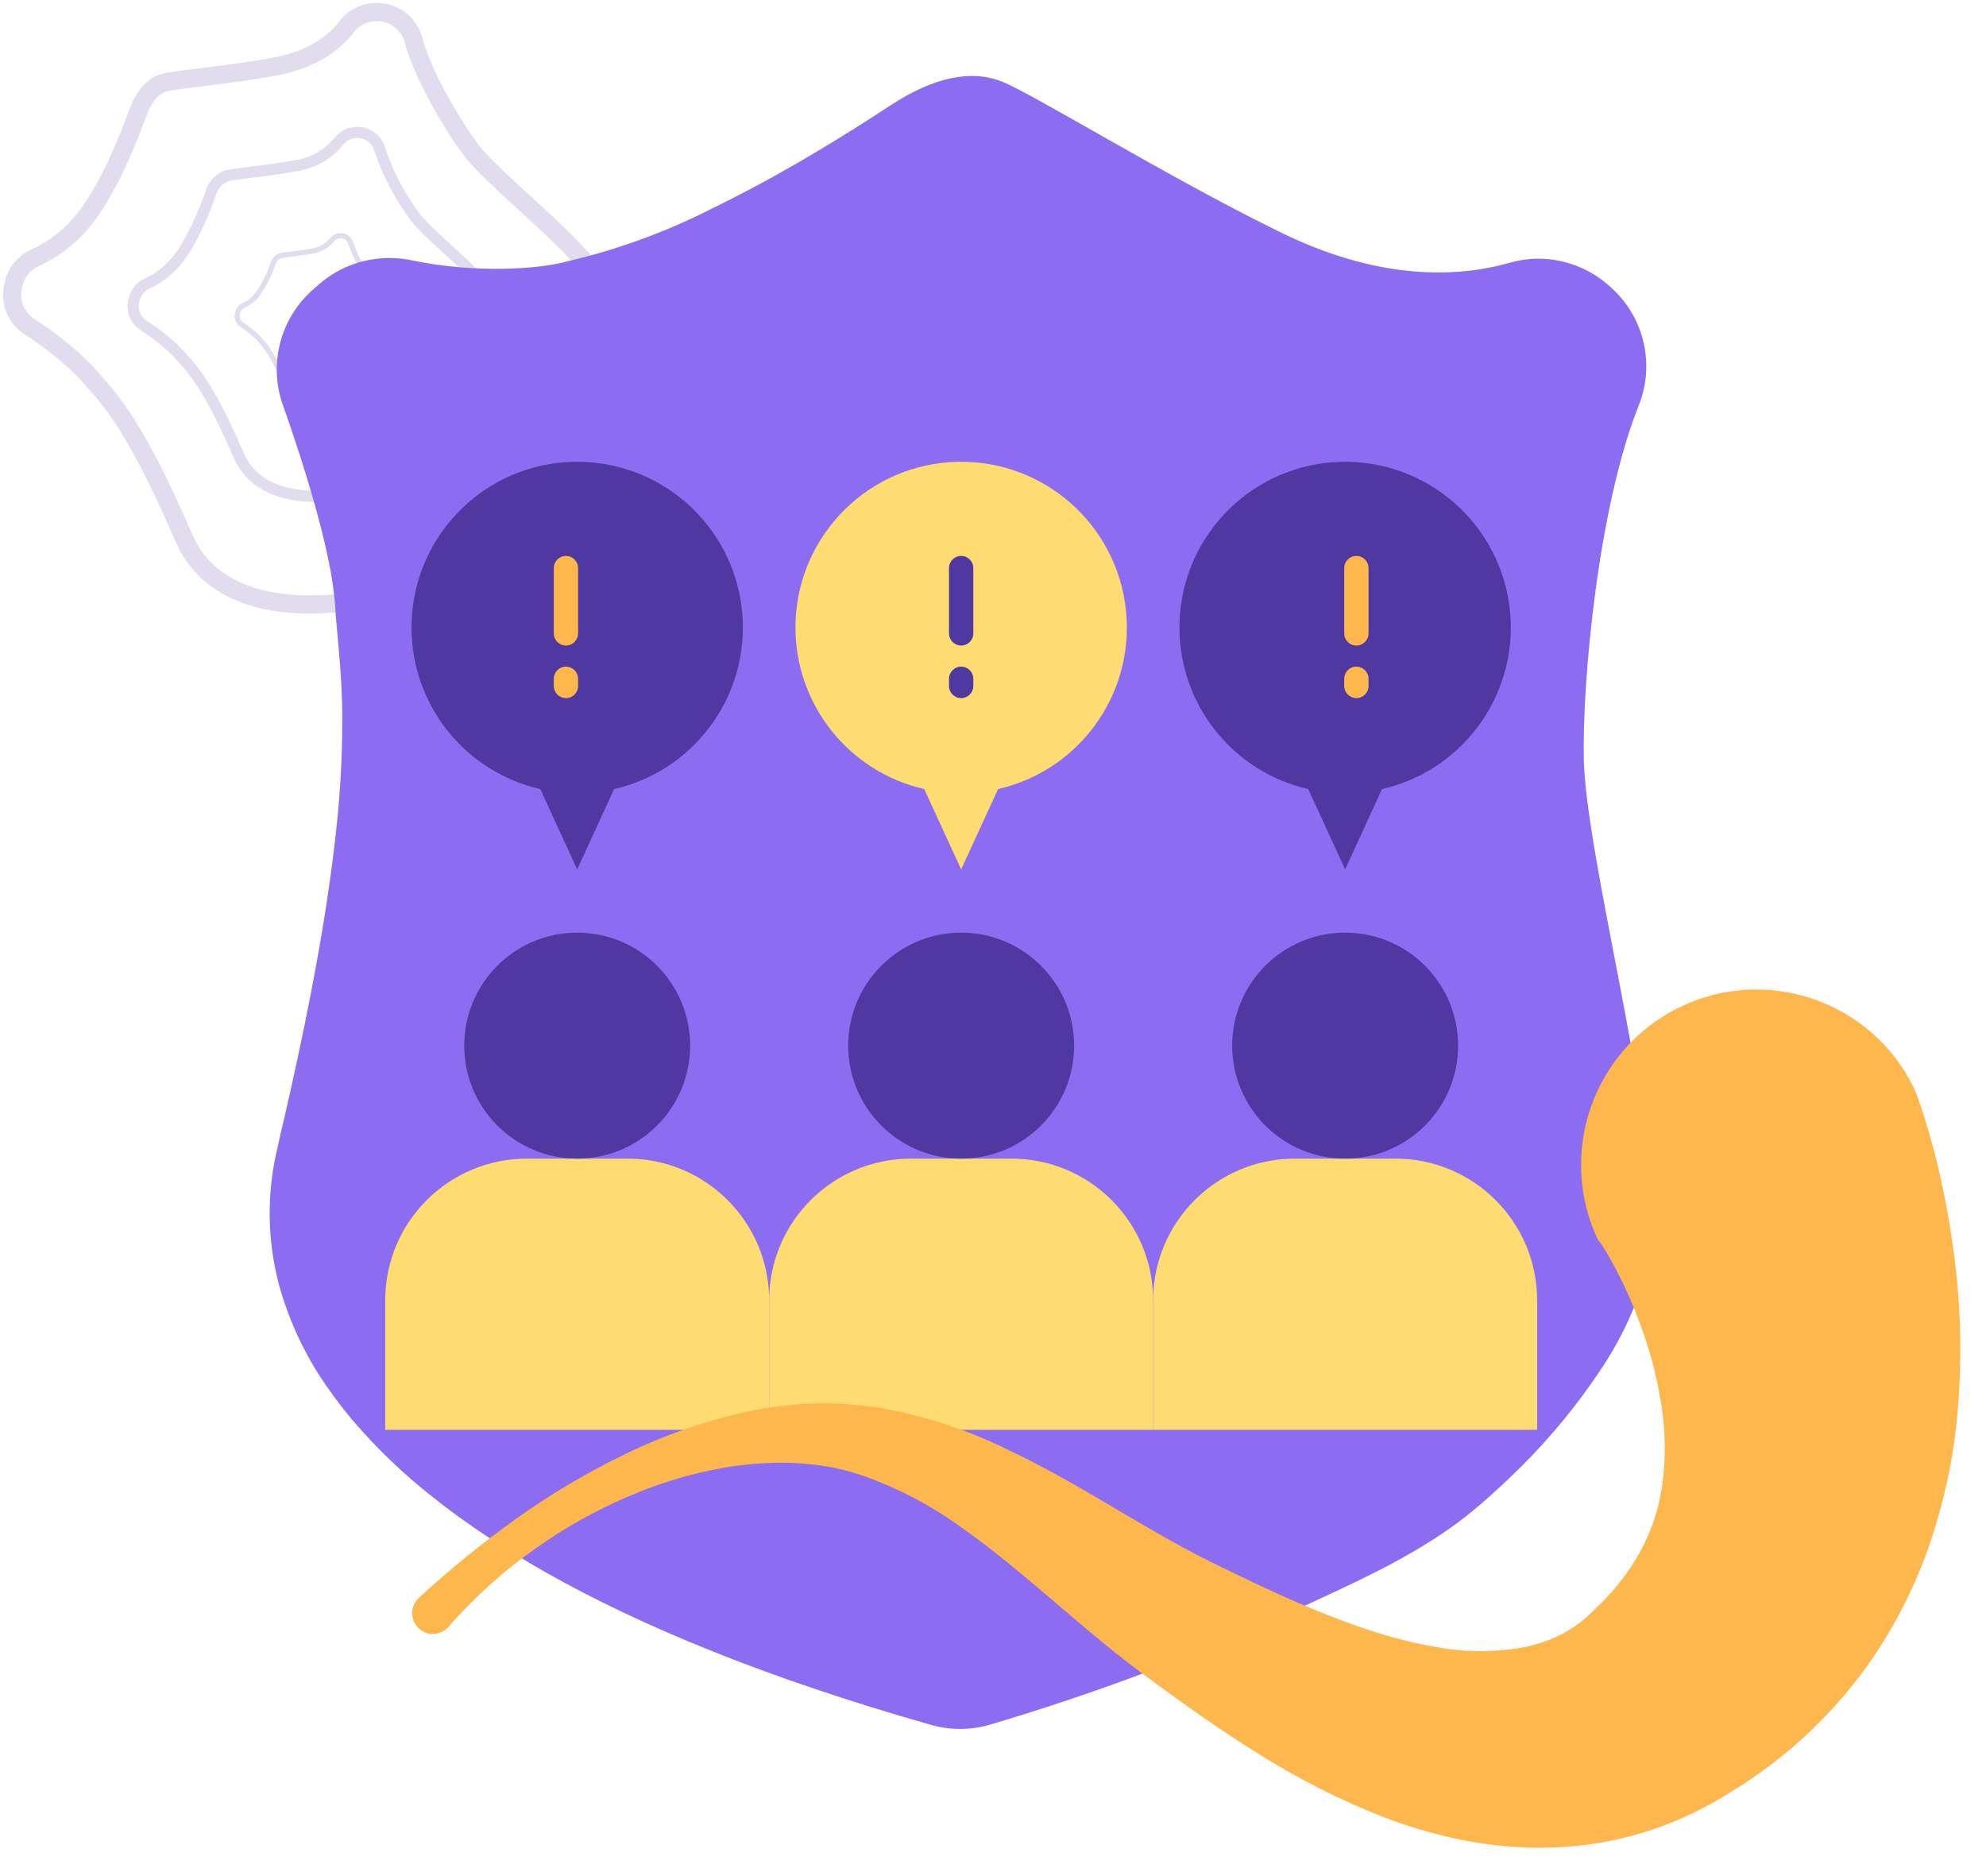
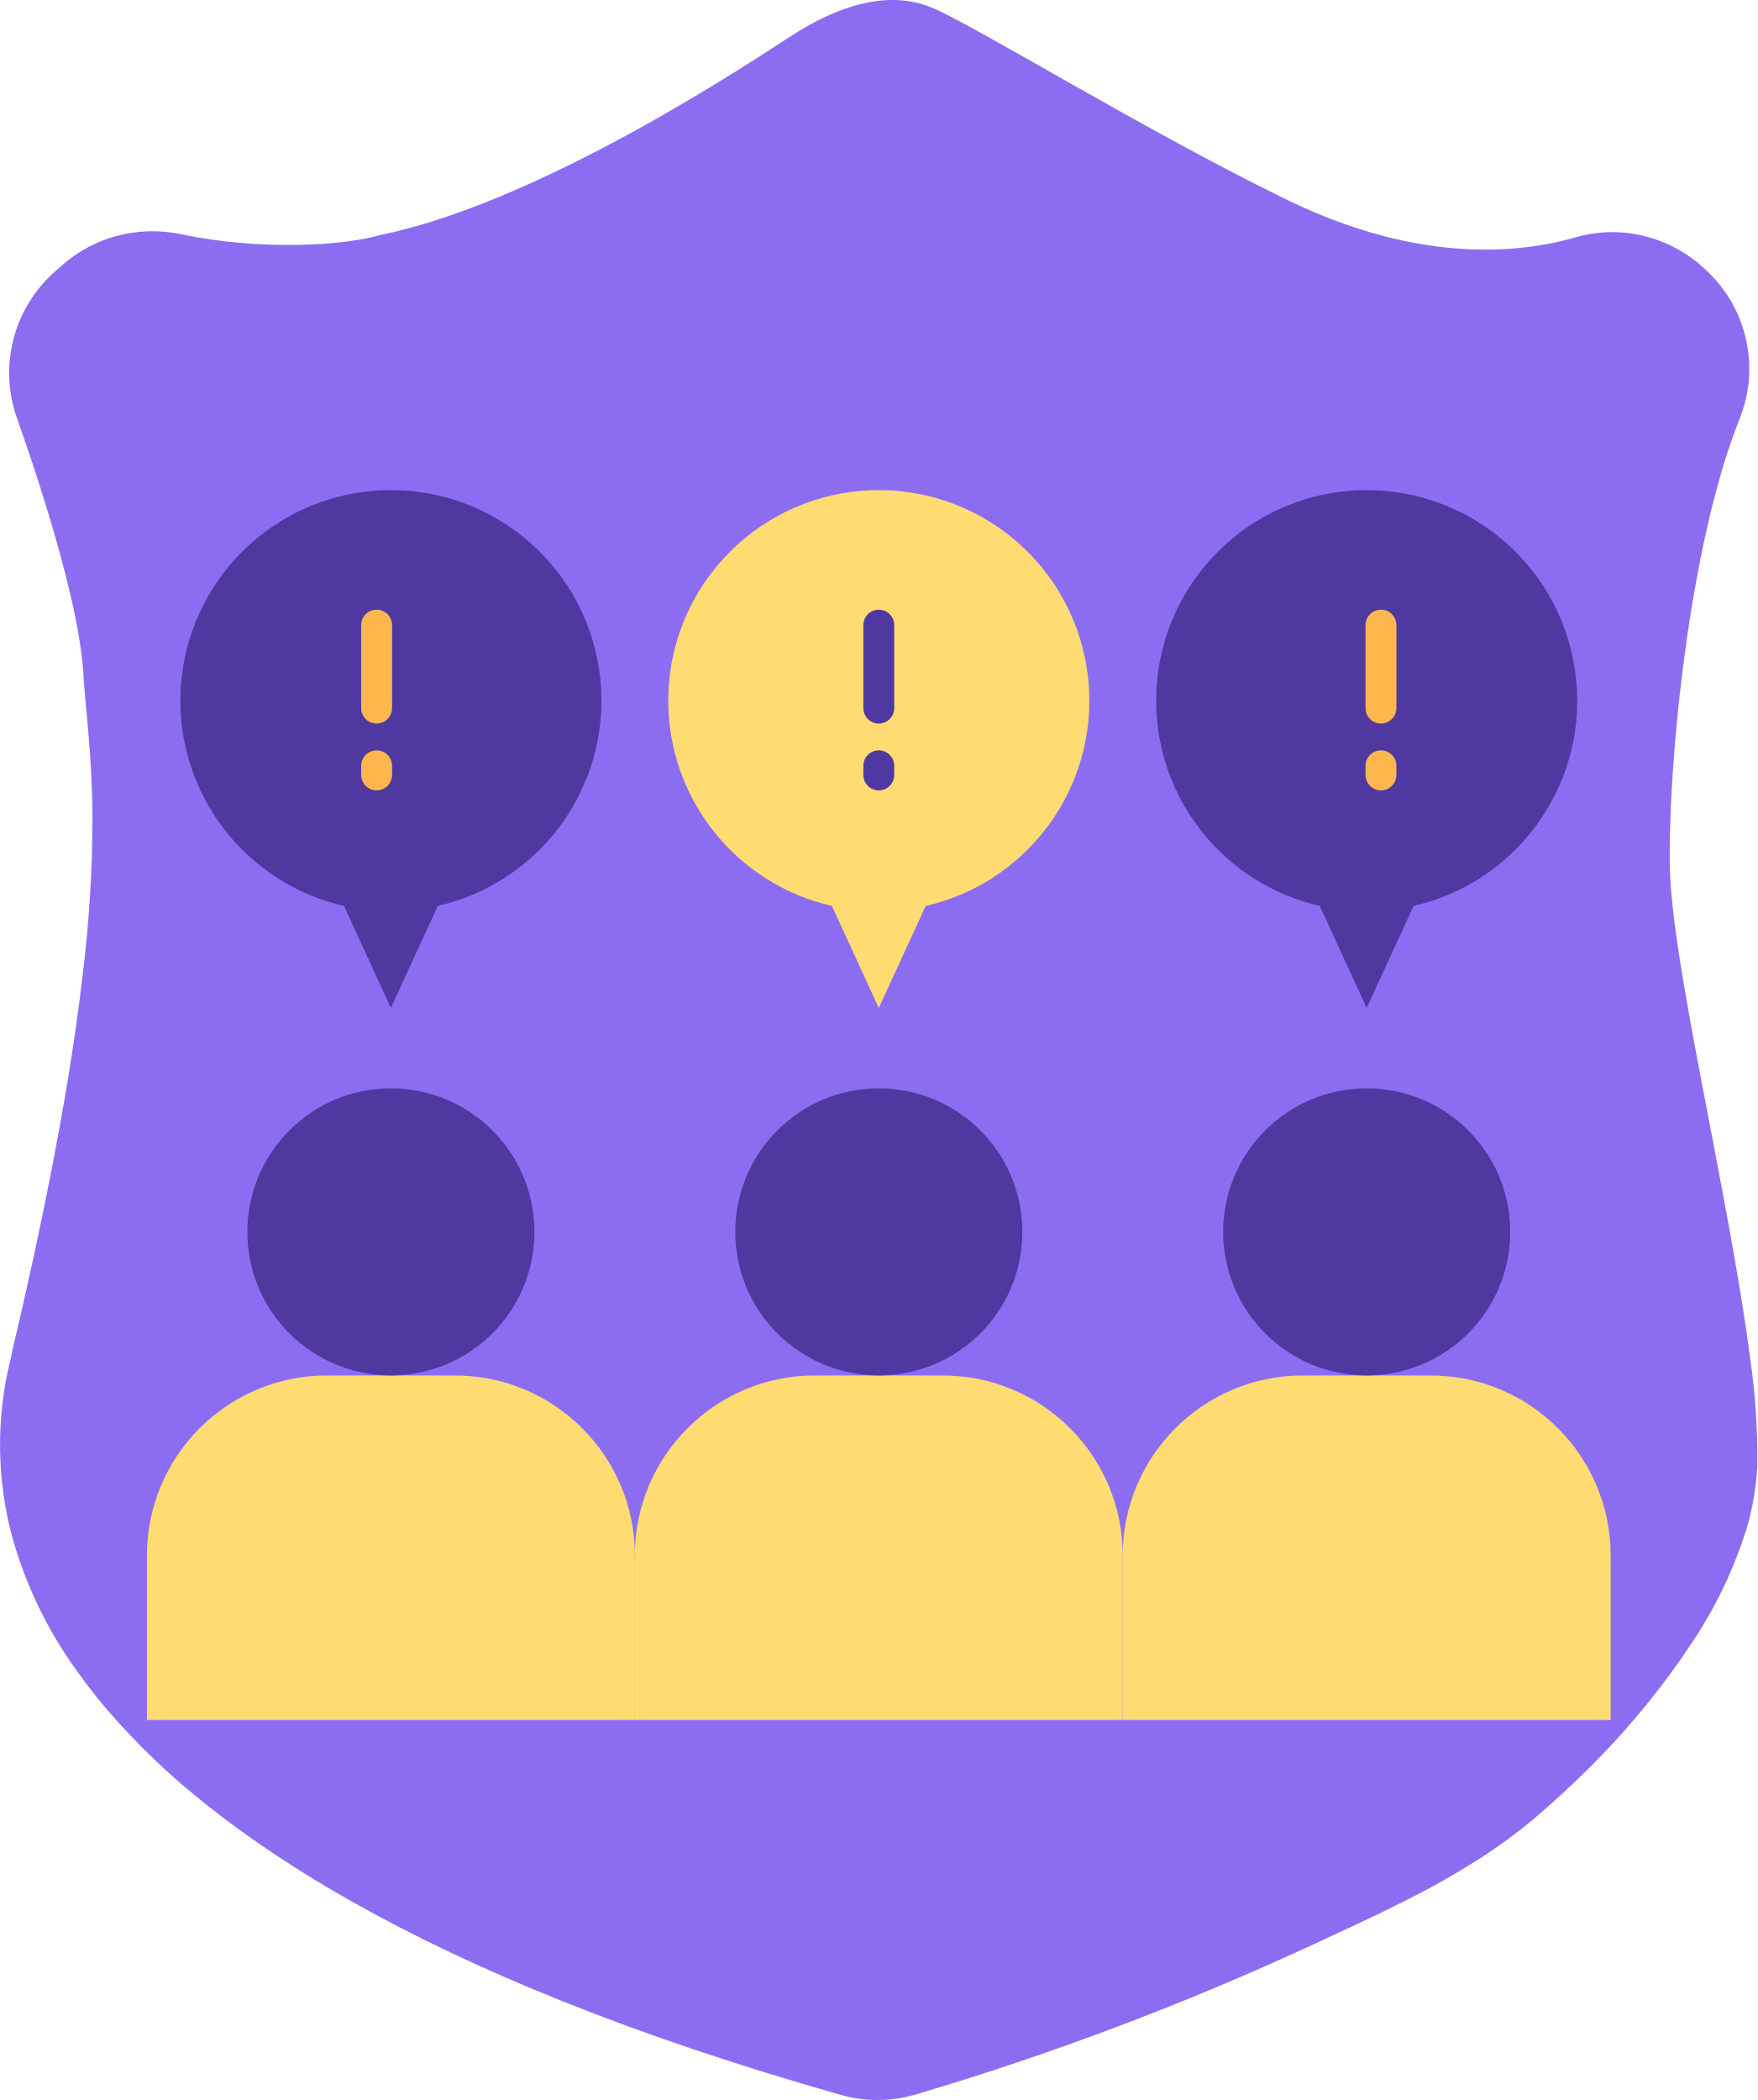
- <svg xmlns="http://www.w3.org/2000/svg" width="261.49" height="246.912" viewBox="0 0 261.49 246.912">
+ <svg xmlns="http://www.w3.org/2000/svg" id="Grupo_80654" data-name="Grupo 80654" width="223.898" height="267.5" viewBox="0 0 223.898 267.5">
  <defs>
    <clipPath id="clip-path">
-       <rect id="Rectángulo_34816" data-name="Rectángulo 34816" width="81.539" height="81.161" fill="none" />
-     </clipPath>
-     <clipPath id="clip-path-2">
-       <rect id="Rectángulo_34815" data-name="Rectángulo 34815" width="81.539" height="81.162" fill="none" />
-     </clipPath>
-     <clipPath id="clip-path-4">
-       <rect id="Rectángulo_34813" data-name="Rectángulo 34813" width="50.091" height="49.86" fill="none" />
-     </clipPath>
-     <clipPath id="clip-path-5">
-       <rect id="Rectángulo_34814" data-name="Rectángulo 34814" width="23.113" height="23.006" fill="none" />
-     </clipPath>
-     <clipPath id="clip-path-6">
-       <rect id="Rectángulo_34728" data-name="Rectángulo 34728" width="182.125" height="217.592" fill="none" />
+       <rect id="Rectángulo_34728" data-name="Rectángulo 34728" width="223.898" height="267.5" fill="none" />
    </clipPath>
  </defs>
-   <g id="Grupo_81220" data-name="Grupo 81220" transform="translate(-1053.51 -2172.51)">
-     <g id="Grupo_80858" data-name="Grupo 80858" transform="translate(1053.51 2172.51)">
-       <g id="Grupo_80857" data-name="Grupo 80857" clip-path="url(#clip-path)">
-         <g id="Grupo_80856" data-name="Grupo 80856" transform="translate(0 0)">
-           <g id="Grupo_80855" data-name="Grupo 80855" clip-path="url(#clip-path-2)">
-             <g id="Grupo_80848" data-name="Grupo 80848" transform="translate(0 0)" opacity="0.17" style="isolation: isolate">
-               <g id="Grupo_80847" data-name="Grupo 80847" transform="translate(0 0)">
-                 <g id="Grupo_80846" data-name="Grupo 80846" clip-path="url(#clip-path)">
-                   <path id="Trazado_115734" data-name="Trazado 115734" d="M66.5,72.148a108.866,108.866,0,0,0,6.75-10.186c2.361-4.028,4.706-8.2,5.665-12.813.905-4.362,1.188-10.109-1.474-13.937C74.584,31.047,64.575,23.13,61.831,19.606c-2.227-2.859-6.495-9.85-7.791-14.761A4.913,4.913,0,0,0,49.9,1.25l-.094-.012a4.925,4.925,0,0,0-4.544,1.881c-1.421,1.866-4.269,4.353-9.68,5.291-5.42,1.01-12.8,1.663-14.315,2.065s-2.685,1.757-3.489,3.93-3.822,10.47-7.721,14.824A17.453,17.453,0,0,1,4.2,33.553,5,5,0,0,0,1.4,37l-.084.385A4.948,4.948,0,0,0,3.39,42.549,43.347,43.347,0,0,1,10.9,48.568c2.292,2.754,5.778,5.34,12.718,21.394.035.082.072.166.111.246.864,1.716,5.838,16.808,40.567,3.6A4.962,4.962,0,0,0,66.5,72.148Z" transform="translate(0.392 0.392)" fill="none" stroke="#5038a1" stroke-miterlimit="10" stroke-width="2.396" />
-                 </g>
-               </g>
-             </g>
-             <g id="Grupo_80851" data-name="Grupo 80851" transform="translate(16.563 16.452)" opacity="0.17" style="isolation: isolate">
-               <g id="Grupo_80850" data-name="Grupo 80850">
-                 <g id="Grupo_80849" data-name="Grupo 80849" clip-path="url(#clip-path-4)">
-                   <path id="Trazado_115735" data-name="Trazado 115735" d="M53.335,56.719a67.2,67.2,0,0,0,4.147-6.257,26.592,26.592,0,0,0,3.48-7.872c.556-2.679.73-6.21-.906-8.561-1.756-2.559-7.9-7.423-9.591-9.587a32.142,32.142,0,0,1-4.786-9.068,3.02,3.02,0,0,0-2.543-2.208l-.057-.008a3.027,3.027,0,0,0-2.792,1.156,9.086,9.086,0,0,1-5.947,3.25c-3.33.62-7.863,1.022-8.793,1.269A3.465,3.465,0,0,0,23.4,21.246c-.494,1.334-2.349,6.432-4.743,9.107a10.721,10.721,0,0,1-3.6,2.657,3.074,3.074,0,0,0-1.724,2.117l-.052.236a3.04,3.04,0,0,0,1.277,3.174,26.692,26.692,0,0,1,4.616,3.7c1.408,1.693,3.55,3.281,7.813,13.144.021.05.044.1.069.151.53,1.054,3.586,10.326,24.92,2.214A3.046,3.046,0,0,0,53.335,56.719Z" transform="translate(-12.24 -12.156)" fill="none" stroke="#5038a1" stroke-miterlimit="10" stroke-width="1.472" />
-                 </g>
-               </g>
-             </g>
-             <g id="Grupo_80854" data-name="Grupo 80854" transform="translate(30.773 30.566)" opacity="0.17" style="isolation: isolate">
-               <g id="Grupo_80853" data-name="Grupo 80853">
-                 <g id="Grupo_80852" data-name="Grupo 80852" clip-path="url(#clip-path-5)">
-                   <path id="Trazado_115736" data-name="Trazado 115736" d="M42.039,43.483A30.989,30.989,0,0,0,43.952,40.6a12.284,12.284,0,0,0,1.606-3.631,5.347,5.347,0,0,0-.418-3.951c-.811-1.181-3.648-3.425-4.426-4.423a14.852,14.852,0,0,1-2.208-4.184,1.392,1.392,0,0,0-1.173-1.019l-.027,0a1.4,1.4,0,0,0-1.287.533,4.194,4.194,0,0,1-2.744,1.5c-1.537.287-3.628.471-4.058.585a1.6,1.6,0,0,0-.989,1.113,14.949,14.949,0,0,1-2.188,4.2,4.944,4.944,0,0,1-1.66,1.226,1.415,1.415,0,0,0-.795.975l-.024.109a1.4,1.4,0,0,0,.589,1.465A12.352,12.352,0,0,1,26.278,36.8c.65.782,1.639,1.514,3.606,6.065a.671.671,0,0,0,.032.07c.244.486,1.654,4.764,11.5,1.021A1.4,1.4,0,0,0,42.039,43.483Z" transform="translate(-23.077 -22.92)" fill="none" stroke="#5038a1" stroke-miterlimit="10" stroke-width="0.679" />
-                 </g>
-               </g>
-             </g>
-           </g>
-         </g>
-       </g>
-     </g>
-     <g id="Grupo_80654" data-name="Grupo 80654" transform="translate(1089 2182.512)">
-       <g id="Grupo_80653" data-name="Grupo 80653" clip-path="url(#clip-path-6)">
-         <path id="Trazado_115124" data-name="Trazado 115124" d="M182.1,151.712A27.679,27.679,0,0,1,181,158.351a45.786,45.786,0,0,1-6.01,12.359c-.257.391-.524.781-.79,1.162a82.6,82.6,0,0,1-10.921,12.667c-.878.845-1.778,1.672-2.688,2.481-.413.368-.832.735-1.254,1.1a53.092,53.092,0,0,1-5.532,4.149,83.89,83.89,0,0,1-8.321,4.742c-3.051,1.544-6.175,2.968-9.29,4.415A302.7,302.7,0,0,1,94.917,217.01a13.965,13.965,0,0,1-7.806.051C65.255,210.853,48.788,204,36.419,197.01c-2.789-1.576-5.366-3.156-7.756-4.742q-3.963-2.626-7.236-5.247a73.924,73.924,0,0,1-10.5-10.076c-.45-.533-.878-1.061-1.291-1.585q-.9-1.151-1.7-2.288a43.578,43.578,0,0,1-6.7-13.981,36.749,36.749,0,0,1-.106-18.346c.028-.133.051-.248.069-.354.046-.253.1-.5.161-.749.432-1.819.836-3.584,1.227-5.3.032-.142.064-.28.092-.423l0,0c1.466-6.506,2.637-12.29,3.565-17.45.6-3.313,1.1-6.363,1.507-9.189v-.009c.064-.432.124-.859.184-1.282.234-1.663.436-3.235.611-4.742v0A133.157,133.157,0,0,0,9.578,84.761v0c0-1.626-.051-3.106-.119-4.475-.175-3.483-.492-6.244-.7-8.785-.051-.629-.1-1.241-.129-1.852C8.315,65.1,6.734,58.839,4.91,52.866c-.561-1.842-1.144-3.657-1.723-5.385-.487-1.461-.974-2.867-1.433-4.172A14,14,0,0,1,5.765,28.078l.841-.731A13.752,13.752,0,0,1,11.1,24.757a14.321,14.321,0,0,1,7.581-.5c.037.009.074.014.11.023,8.316,1.737,16.876,1.167,20.583.078A83.438,83.438,0,0,0,58.152,17.5c1.824-.882,3.62-1.8,5.357-2.72C71.944,10.3,79.038,5.639,81.914,3.769,87.4.2,92.349-.9,96.465.75s21.957,12.626,35.957,19.485c13.352,6.759,23.735,6.23,30.181,4.539.243-.06.478-.129.708-.193a13.677,13.677,0,0,1,7.043-.133h0a14.108,14.108,0,0,1,6.432,3.542c.064.06.129.124.193.184A13.894,13.894,0,0,1,180.3,43.318c-5.353,13.329-7.475,36.393-7.255,46.634.133,6.226,2.467,17.85,4.742,29.745.519,2.743,1.043,5.5,1.53,8.215.386,2.136.749,4.245,1.084,6.29.2,1.264.4,2.5.574,3.712q.214,1.447.391,2.83a70.262,70.262,0,0,1,.74,10.967" transform="translate(0 0)" fill="#8c6df2" />
-         <path id="Trazado_115125" data-name="Trazado 115125" d="M65.044,310.192H51.8a18.655,18.655,0,0,0-18.655,18.655v17.041H83.7V328.847a18.655,18.655,0,0,0-18.655-18.655" transform="translate(-17.915 -167.674)" fill="#fedc72" />
-         <path id="Trazado_115126" data-name="Trazado 115126" d="M285.118,310.192H271.871a18.655,18.655,0,0,0-18.655,18.655v17.041h50.557V328.847a18.655,18.655,0,0,0-18.655-18.655" transform="translate(-136.875 -167.674)" fill="#fedc72" />
-         <path id="Trazado_115127" data-name="Trazado 115127" d="M175.081,310.192H161.834a18.655,18.655,0,0,0-18.655,18.655v17.041h50.557V328.847a18.655,18.655,0,0,0-18.655-18.655" transform="translate(-77.395 -167.674)" fill="#fedc72" />
-         <path id="Trazado_115128" data-name="Trazado 115128" d="M85.536,260.316a14.874,14.874,0,1,1-14.874-14.874,14.874,14.874,0,0,1,14.874,14.874" transform="translate(-30.156 -132.673)" fill="#5038a1" />
-         <path id="Trazado_115129" data-name="Trazado 115129" d="M195.573,260.316A14.874,14.874,0,1,1,180.7,245.442a14.874,14.874,0,0,1,14.874,14.874" transform="translate(-89.636 -132.673)" fill="#5038a1" />
-         <path id="Trazado_115130" data-name="Trazado 115130" d="M40.679,132.354a21.816,21.816,0,1,1,26.675,21.266L62.495,164.2l-4.859-10.577a21.819,21.819,0,0,1-16.957-21.266" transform="translate(-21.989 -59.751)" fill="#5038a1" />
-         <path id="Trazado_115131" data-name="Trazado 115131" d="M305.61,260.316a14.874,14.874,0,1,1-14.874-14.874,14.874,14.874,0,0,1,14.874,14.874" transform="translate(-149.116 -132.673)" fill="#5038a1" />
-         <path id="Trazado_115132" data-name="Trazado 115132" d="M150.716,132.354a21.816,21.816,0,1,1,26.675,21.266l-4.86,10.577-4.859-10.577a21.819,21.819,0,0,1-16.957-21.266" transform="translate(-81.469 -59.751)" fill="#fedc72" />
-         <path id="Trazado_115133" data-name="Trazado 115133" d="M260.753,132.354a21.816,21.816,0,1,1,26.675,21.266l-4.86,10.577-4.859-10.577a21.819,21.819,0,0,1-16.957-21.266" transform="translate(-140.95 -59.751)" fill="#5038a1" />
-         <path id="Trazado_115134" data-name="Trazado 115134" d="M83.059,173.369a1.6,1.6,0,0,1-1.6-1.6v-.945a1.6,1.6,0,1,1,3.2,0v.945a1.6,1.6,0,0,1-1.6,1.6" transform="translate(-44.033 -91.473)" fill="#fdb74d" />
-         <path id="Trazado_115135" data-name="Trazado 115135" d="M83.059,149.3a1.6,1.6,0,0,1-1.6-1.6v-8.6a1.6,1.6,0,0,1,3.2,0v8.6a1.6,1.6,0,0,1-1.6,1.6" transform="translate(-44.033 -74.322)" fill="#fdb74d" />
-         <path id="Trazado_115136" data-name="Trazado 115136" d="M196.316,173.369a1.6,1.6,0,0,1-1.6-1.6v-.945a1.6,1.6,0,1,1,3.2,0v.945a1.6,1.6,0,0,1-1.6,1.6" transform="translate(-105.253 -91.473)" fill="#5038a1" />
-         <path id="Trazado_115137" data-name="Trazado 115137" d="M196.316,149.3a1.6,1.6,0,0,1-1.6-1.6v-8.6a1.6,1.6,0,0,1,3.2,0v8.6a1.6,1.6,0,0,1-1.6,1.6" transform="translate(-105.253 -74.322)" fill="#5038a1" />
-         <path id="Trazado_115138" data-name="Trazado 115138" d="M309.572,173.369a1.6,1.6,0,0,1-1.6-1.6v-.945a1.6,1.6,0,1,1,3.2,0v.945a1.6,1.6,0,0,1-1.6,1.6" transform="translate(-166.474 -91.473)" fill="#fdb74d" />
-         <path id="Trazado_115139" data-name="Trazado 115139" d="M309.572,149.3a1.6,1.6,0,0,1-1.6-1.6v-8.6a1.6,1.6,0,0,1,3.2,0v8.6a1.6,1.6,0,0,1-1.6,1.6" transform="translate(-166.474 -74.322)" fill="#fdb74d" />
-       </g>
-     </g>
-     <path id="Trazado_117359" data-name="Trazado 117359" d="M200.314,22.6a134.22,134.22,0,0,1-12.1,11.324,98.814,98.814,0,0,1-13.659,9.442,71.767,71.767,0,0,1-15.529,6.669,50.552,50.552,0,0,1-8.566,1.7c-.739.064-1.477.146-2.226.169-.374.016-.747.039-1.123.048l-1.131,0c-.759.007-1.49-.025-2.24-.039-.741-.046-1.489-.076-2.229-.148A62.382,62.382,0,0,1,124.429,47.5c-5.385-2.092-10.421-4.616-15.265-7.033-2.421-1.214-4.8-2.394-7.149-3.491-1.174-.555-2.335-1.074-3.491-1.583-.576-.243-1.152-.5-1.725-.728l-1.773-.72c-4.937-2-9.763-3.858-14.514-5.342-2.374-.743-4.724-1.393-7.035-1.914-1.155-.261-2.3-.492-3.431-.685s-2.25-.338-3.349-.451a32.252,32.252,0,0,0-11.844.717,21.549,21.549,0,0,0-2.42.831c-.385.155-.758.328-1.125.5l-.541.273c-.162.093-.326.178-.485.275a16.929,16.929,0,0,0-3.508,2.725c-.259.266-.513.536-.754.818l-.937,1.053c-.324.363-.613.742-.922,1.105s-.569.751-.856,1.118a28.327,28.327,0,0,0-2.737,4.583,25.378,25.378,0,0,0-1.71,4.709,25.645,25.645,0,0,0-.767,4.886,36.749,36.749,0,0,0,.935,10.485,55.008,55.008,0,0,0,3.88,11.046,59.244,59.244,0,0,0,2.85,5.369c.516.863,1.049,1.706,1.584,2.5.267.393.539.774.8,1.119.129.171.258.338.374.473a2.288,2.288,0,0,0,.16.176c.02.016.049.049.057.045l.01,0s.012.012,0-.019l-.057-.128A23.068,23.068,0,0,1,8.723,103.279l-.181-.347-.116-.237-.185-.4-.316-.712c-.2-.458-.377-.89-.551-1.319-.345-.855-.66-1.683-.966-2.505-.6-1.641-1.15-3.259-1.655-4.882-1.009-3.242-1.85-6.5-2.561-9.814A96.087,96.087,0,0,1,0,62.507a72.726,72.726,0,0,1,3.22-21.556A63.523,63.523,0,0,1,7.528,30.556a59.074,59.074,0,0,1,6.094-9.372,60.932,60.932,0,0,1,7.469-7.873c.672-.573,1.338-1.156,2.018-1.707S24.474,10.512,25.17,10l1.045-.762c.356-.257.671-.49,1.1-.786.8-.565,1.626-1.1,2.462-1.611A46.157,46.157,0,0,1,40.466,2.019c.467-.146.941-.274,1.412-.405s.918-.235,1.378-.344c.92-.211,1.841-.4,2.763-.559a49.031,49.031,0,0,1,5.5-.631A53.165,53.165,0,0,1,62.077.556a64.117,64.117,0,0,1,9.634,2.17A97.773,97.773,0,0,1,88.476,9.769c5.153,2.7,9.956,5.64,14.578,8.554l1.8,1.142c.619.392,1.215.793,1.821,1.19,1.19.8,2.367,1.608,3.506,2.421,2.291,1.624,4.485,3.261,6.65,4.851,4.324,3.186,8.492,6.249,12.79,8.84a51.046,51.046,0,0,0,13.391,5.92c.583.161,1.171.282,1.76.423l.888.172.446.087c.148.026.293.041.44.062l.882.119c.3.034.594.054.892.083.6.066,1.2.078,1.8.111s1.216.018,1.828.016c.613-.029,1.228-.022,1.845-.078l.927-.065c.31-.024.619-.063.929-.1.62-.061,1.239-.154,1.86-.248s1.239-.217,1.861-.323,1.238-.263,1.859-.4c.614-.163,1.232-.315,1.846-.487s1.229-.348,1.837-.551c1.222-.385,2.431-.823,3.627-1.3.6-.238,1.2-.479,1.788-.743l.889-.389.876-.418a65.587,65.587,0,0,0,13.17-8.35,64.352,64.352,0,0,0,10.889-11.232,2.73,2.73,0,1,1,4.169,3.512Z" transform="matrix(-0.998, -0.07, 0.07, -0.998, 1306.991, 2419.422)" fill="#fdb74d" />
+   <g id="Grupo_80653" data-name="Grupo 80653" clip-path="url(#clip-path)">
+     <path id="Trazado_115124" data-name="Trazado 115124" d="M223.871,186.51a34.028,34.028,0,0,1-1.361,8.162,56.287,56.287,0,0,1-7.388,15.194c-.316.48-.644.96-.971,1.429a101.551,101.551,0,0,1-13.426,15.572c-1.079,1.039-2.186,2.056-3.3,3.05-.508.452-1.022.9-1.542,1.35a65.268,65.268,0,0,1-6.8,5.1,103.134,103.134,0,0,1-10.229,5.829c-3.751,1.9-7.591,3.649-11.421,5.428a372.125,372.125,0,0,1-50.739,19.159,17.168,17.168,0,0,1-9.6.062c-26.869-7.631-47.113-16.058-62.318-24.649-3.429-1.937-6.6-3.88-9.534-5.829q-4.872-3.228-8.9-6.45A90.88,90.88,0,0,1,13.43,217.531c-.554-.655-1.079-1.3-1.587-1.949q-1.11-1.415-2.1-2.813a53.573,53.573,0,0,1-8.241-17.188,45.178,45.178,0,0,1-.13-22.554c.034-.164.062-.305.085-.435.056-.311.124-.616.2-.921.531-2.237,1.028-4.406,1.508-6.518.04-.175.079-.345.113-.52l.006-.006c1.8-8,3.242-15.109,4.383-21.452.734-4.072,1.35-7.823,1.853-11.3v-.011c.079-.531.153-1.056.226-1.576.288-2.045.537-3.976.751-5.829v-.006A163.7,163.7,0,0,0,11.775,104.2V104.2c-.006-2-.062-3.818-.147-5.5-.215-4.281-.6-7.676-.859-10.8-.062-.774-.119-1.525-.158-2.276-.39-5.592-2.333-13.285-4.575-20.628-.689-2.265-1.406-4.5-2.118-6.62-.6-1.8-1.2-3.525-1.762-5.129A17.208,17.208,0,0,1,7.087,34.519l1.034-.9a16.906,16.906,0,0,1,5.524-3.186,17.606,17.606,0,0,1,9.32-.616c.045.011.09.017.136.028,10.224,2.135,20.746,1.435,25.3.1,7.326-1.491,15.431-4.722,23.085-8.427,2.242-1.084,4.451-2.209,6.586-3.344C88.446,12.66,97.167,6.932,100.7,4.633,107.453.245,113.53-1.105,118.591.922s26.993,15.522,44.2,23.955c16.414,8.309,29.179,7.659,37.1,5.581.3-.073.587-.158.87-.237a16.814,16.814,0,0,1,8.659-.164h.006a17.344,17.344,0,0,1,7.908,4.355c.079.073.158.153.237.226a17.081,17.081,0,0,1,4.072,18.617c-6.58,16.386-9.19,44.741-8.919,57.331.164,7.654,3.033,21.944,5.829,36.567.638,3.372,1.282,6.767,1.881,10.1.474,2.626.921,5.219,1.333,7.733.249,1.553.486,3.078.706,4.564q.263,1.779.48,3.479a86.38,86.38,0,0,1,.909,13.483" transform="translate(0 0)" fill="#8c6df2" />
+     <path id="Trazado_115125" data-name="Trazado 115125" d="M72.361,310.192H56.076a22.934,22.934,0,0,0-22.934,22.934v20.95H95.3v-20.95a22.934,22.934,0,0,0-22.934-22.934" transform="translate(-14.422 -134.985)" fill="#fedc72" />
+     <path id="Trazado_115126" data-name="Trazado 115126" d="M292.435,310.192H276.15a22.934,22.934,0,0,0-22.934,22.934v20.95h62.153v-20.95a22.934,22.934,0,0,0-22.934-22.934" transform="translate(-110.191 -134.985)" fill="#fedc72" />
+     <path id="Trazado_115127" data-name="Trazado 115127" d="M182.4,310.192H166.113a22.934,22.934,0,0,0-22.934,22.934v20.95h62.153v-20.95A22.934,22.934,0,0,0,182.4,310.192" transform="translate(-62.307 -134.985)" fill="#fedc72" />
+     <path id="Trazado_115128" data-name="Trazado 115128" d="M92.359,263.728a18.286,18.286,0,1,1-18.286-18.286,18.286,18.286,0,0,1,18.286,18.286" transform="translate(-24.277 -106.808)" fill="#5038a1" />
+     <path id="Trazado_115129" data-name="Trazado 115129" d="M202.4,263.728a18.286,18.286,0,1,1-18.286-18.286A18.286,18.286,0,0,1,202.4,263.728" transform="translate(-72.161 -106.808)" fill="#5038a1" />
+     <path id="Trazado_115130" data-name="Trazado 115130" d="M40.679,137.357A26.82,26.82,0,1,1,73.473,163.5l-5.974,13-5.974-13a26.824,26.824,0,0,1-20.846-26.143" transform="translate(-17.702 -48.102)" fill="#5038a1" />
+     <path id="Trazado_115131" data-name="Trazado 115131" d="M312.433,263.728a18.286,18.286,0,1,1-18.286-18.286,18.286,18.286,0,0,1,18.286,18.286" transform="translate(-120.045 -106.808)" fill="#5038a1" />
+     <path id="Trazado_115132" data-name="Trazado 115132" d="M150.716,137.357A26.82,26.82,0,1,1,183.51,163.5l-5.974,13-5.974-13a26.824,26.824,0,0,1-20.846-26.143" transform="translate(-65.586 -48.102)" fill="#fedc72" />
+     <path id="Trazado_115133" data-name="Trazado 115133" d="M260.753,137.357A26.82,26.82,0,1,1,293.547,163.5l-5.974,13-5.974-13a26.824,26.824,0,0,1-20.846-26.143" transform="translate(-113.471 -48.102)" fill="#5038a1" />
+     <path id="Trazado_115134" data-name="Trazado 115134" d="M83.426,174.32a1.967,1.967,0,0,1-1.967-1.967V171.19a1.967,1.967,0,1,1,3.934,0v1.162a1.967,1.967,0,0,1-1.967,1.967" transform="translate(-35.448 -73.64)" fill="#fdb74d" />
+     <path id="Trazado_115135" data-name="Trazado 115135" d="M83.426,152a1.967,1.967,0,0,1-1.967-1.967V139.46a1.967,1.967,0,0,1,3.934,0v10.577A1.967,1.967,0,0,1,83.426,152" transform="translate(-35.448 -59.832)" fill="#fdb74d" />
+     <path id="Trazado_115136" data-name="Trazado 115136" d="M196.683,174.32a1.967,1.967,0,0,1-1.967-1.967V171.19a1.967,1.967,0,1,1,3.934,0v1.162a1.967,1.967,0,0,1-1.967,1.967" transform="translate(-84.734 -73.64)" fill="#5038a1" />
+     <path id="Trazado_115137" data-name="Trazado 115137" d="M196.683,152a1.967,1.967,0,0,1-1.967-1.967V139.46a1.967,1.967,0,0,1,3.934,0v10.577A1.967,1.967,0,0,1,196.683,152" transform="translate(-84.734 -59.832)" fill="#5038a1" />
+     <path id="Trazado_115138" data-name="Trazado 115138" d="M309.939,174.32a1.967,1.967,0,0,1-1.967-1.967V171.19a1.967,1.967,0,0,1,3.935,0v1.162a1.967,1.967,0,0,1-1.967,1.967" transform="translate(-134.019 -73.64)" fill="#fdb74d" />
+     <path id="Trazado_115139" data-name="Trazado 115139" d="M309.939,152a1.967,1.967,0,0,1-1.967-1.967V139.46a1.967,1.967,0,0,1,3.935,0v10.577A1.967,1.967,0,0,1,309.939,152" transform="translate(-134.019 -59.832)" fill="#fdb74d" />
  </g>
</svg>
